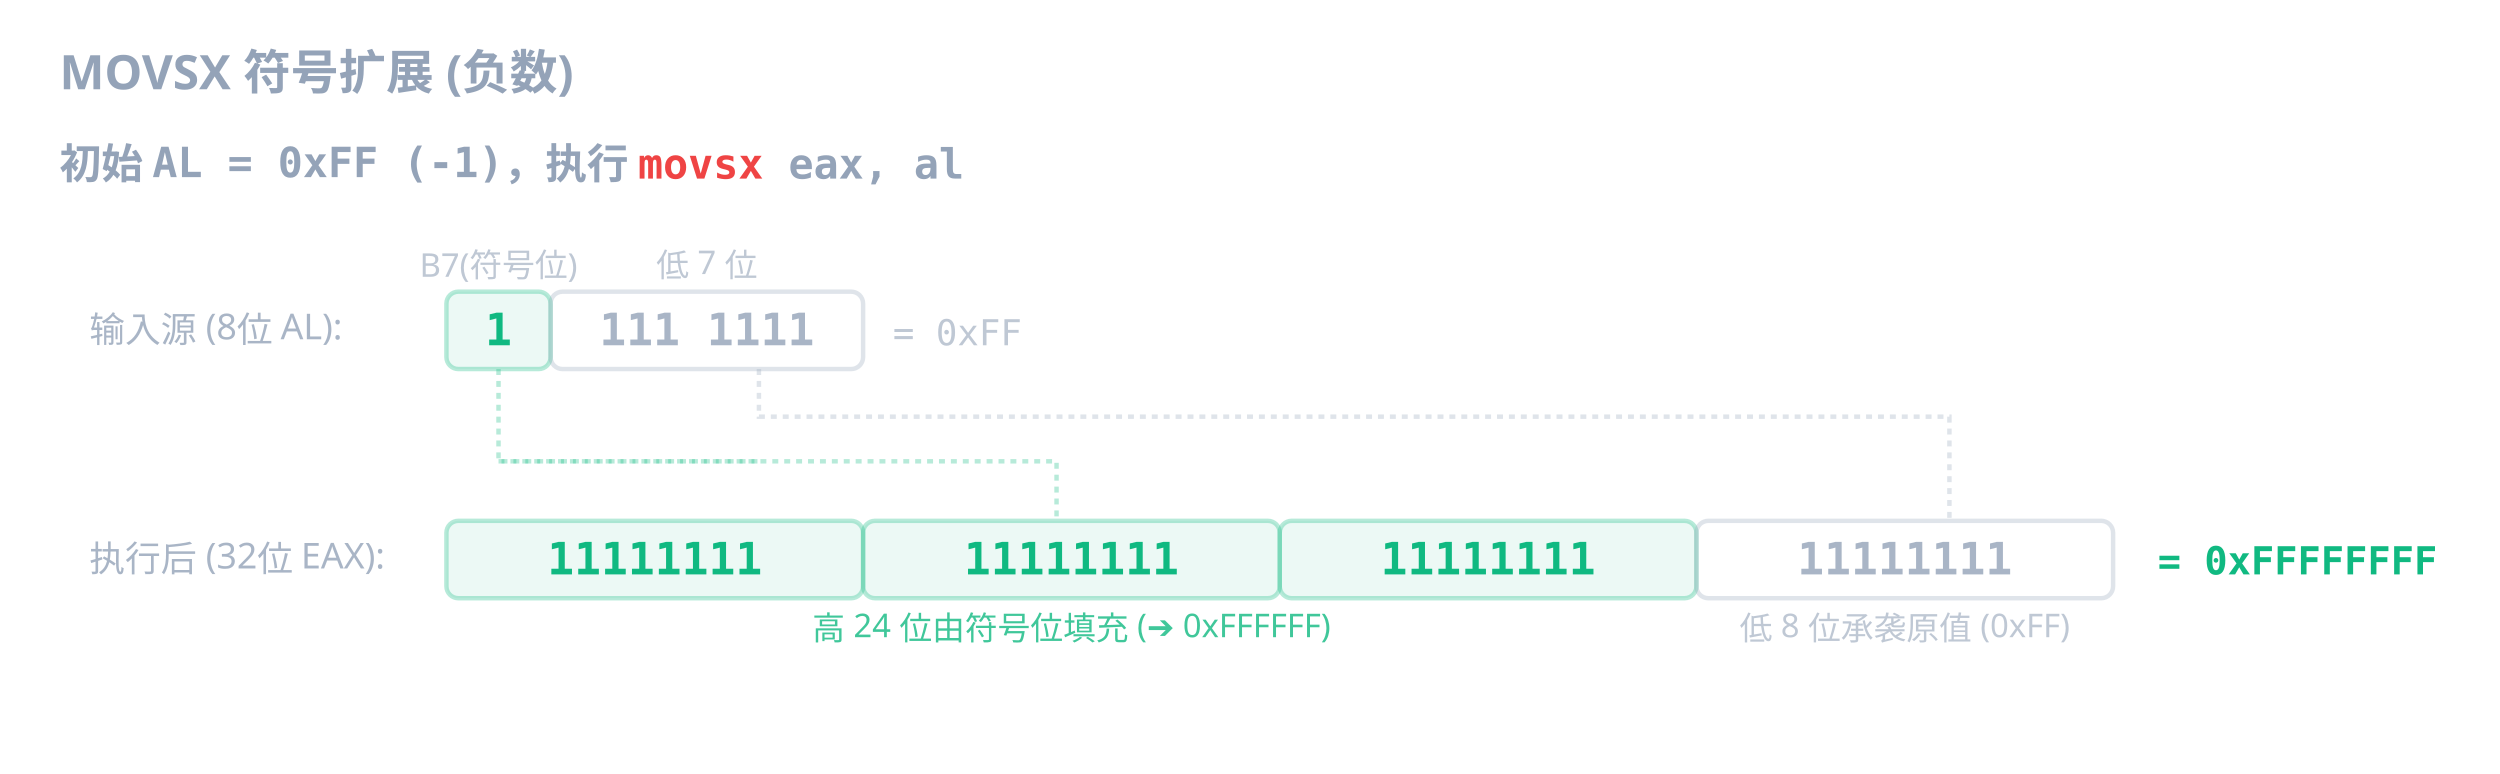
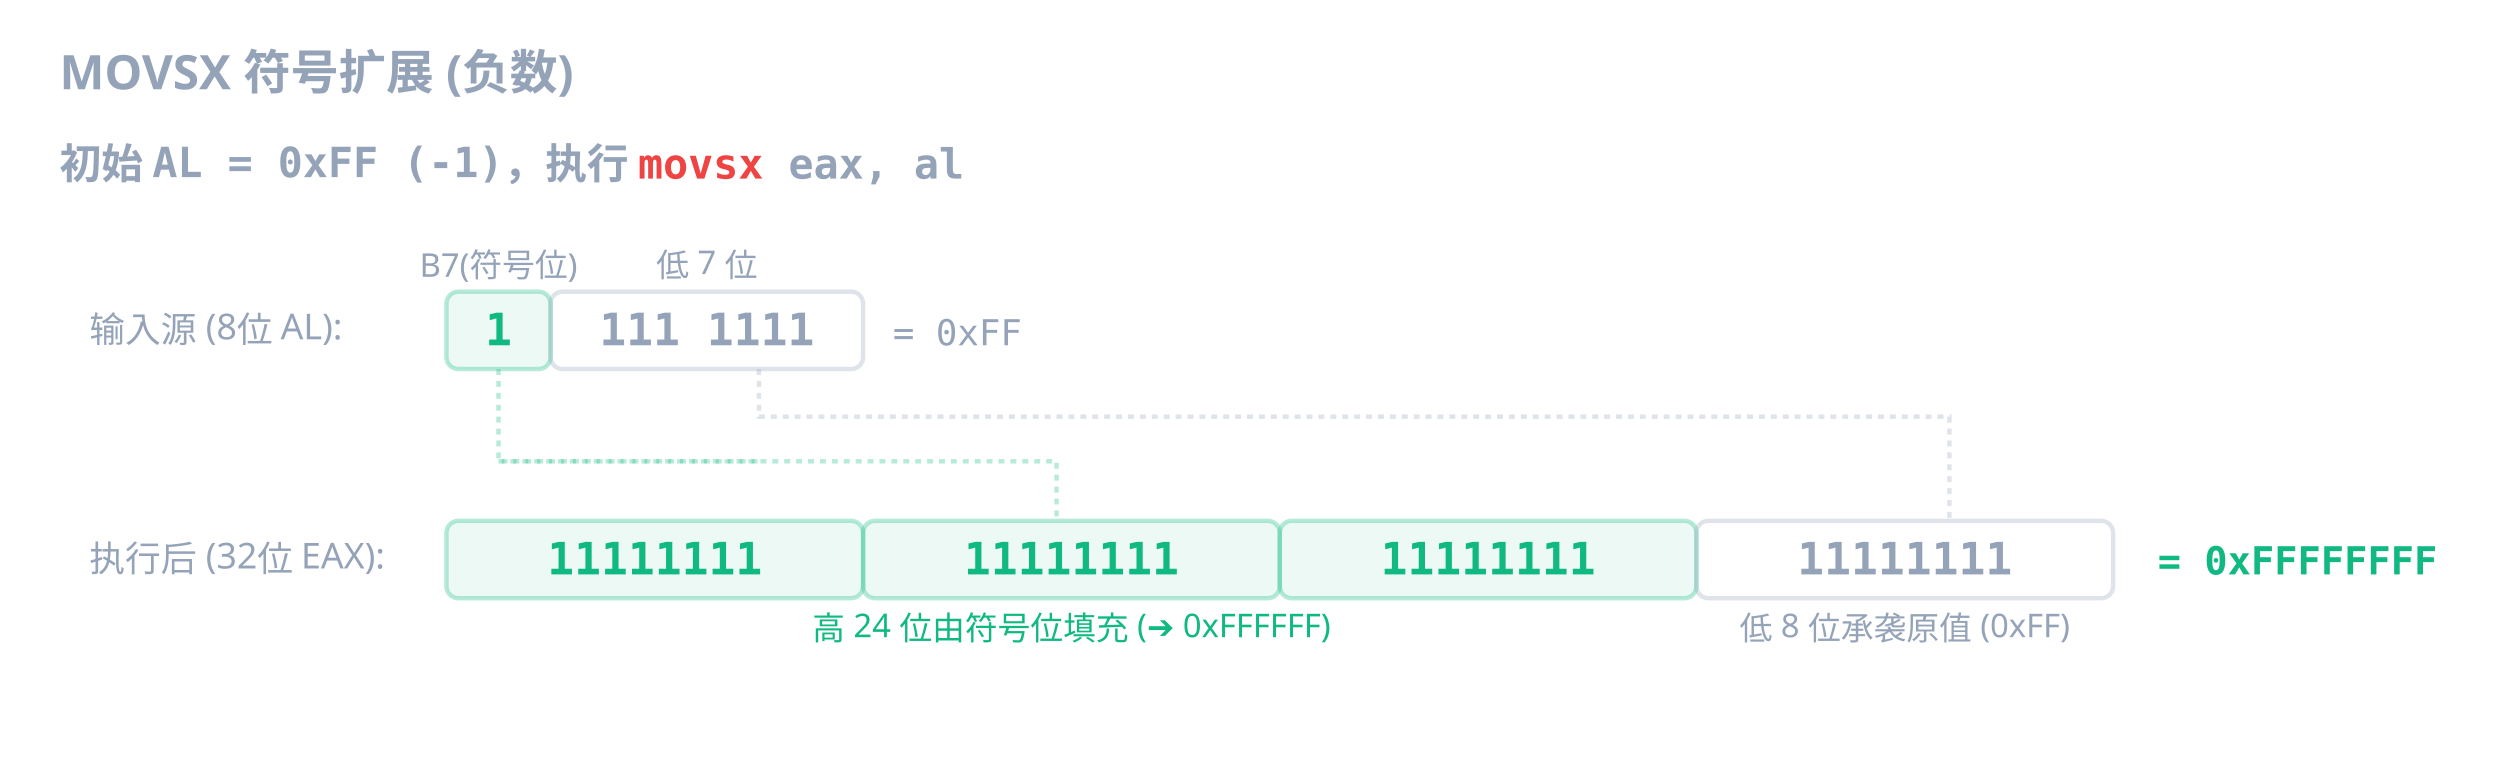
<svg xmlns="http://www.w3.org/2000/svg" viewBox="0 0 840 260" width="100%" height="100%" font-family="'Noto Sans SC','Microsoft YaHei','PingFang SC','Hiragino Sans GB',sans-serif" font-size="14">
  <text x="20" y="30" font-size="16" font-weight="bold" fill="#94a3b8">MOVSX 符号扩展 (负数)</text>
  <text x="20" y="60" font-family="monospace" font-size="14" font-weight="bold" fill="#94a3b8">初始 AL = 0xFF (-1)，执行 <tspan fill="#ef4444">movsx</tspan> eax, al </text>
  <g transform="translate(20, 50)">
-     <text x="10" y="65" font-size="12" fill="#94a3b8" opacity="0.8">输入源 (8位 AL):</text>
+     <text x="10" y="65" font-size="12" fill="#94a3b8">输入源 (8位 AL):</text>
    <g transform="translate(130, 48)">
      <rect x="0" y="0" width="35" height="26" rx="4" fill="#10b981" fill-opacity="0.08" stroke="#10b981" stroke-opacity="0.3" stroke-width="1.5" />
      <text x="17.5" y="18" font-family="monospace" font-size="15" font-weight="bold" text-anchor="middle" fill="#10b981">1</text>
-       <text x="17.5" y="-5" font-size="11" fill="#94a3b8" opacity="0.6" text-anchor="middle">B7(符号位)</text>
+       <text x="17.5" y="-5" font-size="11" fill="#94a3b8" text-anchor="middle">B7(符号位)</text>
      <rect x="35" y="0" width="105" height="26" rx="4" fill="none" stroke="#94a3b8" stroke-opacity="0.3" stroke-width="1.5" />
-       <text x="87.5" y="18" font-family="monospace" font-size="15" font-weight="bold" text-anchor="middle" fill="#94a3b8" opacity="0.8">111 1111</text>
-       <text x="87.5" y="-5" font-size="11" fill="#94a3b8" opacity="0.6" text-anchor="middle">低 7 位</text>
-       <text x="150" y="18" font-family="monospace" font-size="12" fill="#94a3b8" opacity="0.6">= 0xFF</text>
+       <text x="87.5" y="18" font-family="monospace" font-size="15" font-weight="bold" text-anchor="middle" fill="#94a3b8">111 1111</text>
+       <text x="87.5" y="-5" font-size="11" fill="#94a3b8" text-anchor="middle">低 7 位</text>
+       <text x="150" y="18" font-family="monospace" font-size="12" fill="#94a3b8">= 0xFF</text>
    </g>
    <g stroke="#10b981" stroke-opacity="0.3" stroke-width="1.5" fill="none">
      <path d="M 147.5 74 L 147.5 105 L 235 105" stroke-dasharray="2,2" />
      <path d="M 147.5 105 L 335 105 L 335 125" stroke-dasharray="2,2" />
      <path d="M 235 74 L 235 90 L 635 90 L 635 125" stroke="#94a3b8" stroke-opacity="0.3" stroke-dasharray="2,2" />
    </g>
-     <text x="10" y="142" font-size="12" fill="#94a3b8" opacity="0.8">执行后 (32位 EAX):</text>
+     <text x="10" y="142" font-size="12" fill="#94a3b8">执行后 (32位 EAX):</text>
    <g transform="translate(130, 125)">
      <rect x="0" y="0" width="140" height="26" rx="4" fill="#10b981" fill-opacity="0.08" stroke="#10b981" stroke-opacity="0.3" stroke-width="1.5" />
      <text x="70" y="18" font-family="monospace" font-size="15" font-weight="bold" text-anchor="middle" fill="#10b981">11111111</text>
      <rect x="140" y="0" width="140" height="26" rx="4" fill="#10b981" fill-opacity="0.08" stroke="#10b981" stroke-opacity="0.3" stroke-width="1.5" />
      <text x="210" y="18" font-family="monospace" font-size="15" font-weight="bold" text-anchor="middle" fill="#10b981">11111111</text>
      <rect x="280" y="0" width="140" height="26" rx="4" fill="#10b981" fill-opacity="0.08" stroke="#10b981" stroke-opacity="0.3" stroke-width="1.5" />
      <text x="350" y="18" font-family="monospace" font-size="15" font-weight="bold" text-anchor="middle" fill="#10b981">11111111</text>
-       <text x="210" y="40" font-size="11" fill="#10b981" opacity="0.8" text-anchor="middle">高 24 位由符号位填充 (➔ 0xFFFFFF)</text>
+       <text x="210" y="40" font-size="11" fill="#10b981" text-anchor="middle">高 24 位由符号位填充 (➔ 0xFFFFFF)</text>
      <rect x="420" y="0" width="140" height="26" rx="4" fill="none" stroke="#94a3b8" stroke-opacity="0.3" stroke-width="1.5" />
-       <text x="490" y="18" font-family="monospace" font-size="15" font-weight="bold" text-anchor="middle" fill="#94a3b8" opacity="0.8">11111111</text>
-       <text x="490" y="40" font-size="11" fill="#94a3b8" opacity="0.6" text-anchor="middle">低 8 位承袭原值 (0xFF)</text>
+       <text x="490" y="18" font-family="monospace" font-size="15" font-weight="bold" text-anchor="middle" fill="#94a3b8">11111111</text>
+       <text x="490" y="40" font-size="11" fill="#94a3b8" text-anchor="middle">低 8 位承袭原值 (0xFF)</text>
      <text x="575" y="18" font-family="monospace" font-size="13" font-weight="bold" fill="#10b981">= 0xFFFFFFFF</text>
    </g>
  </g>
</svg>
